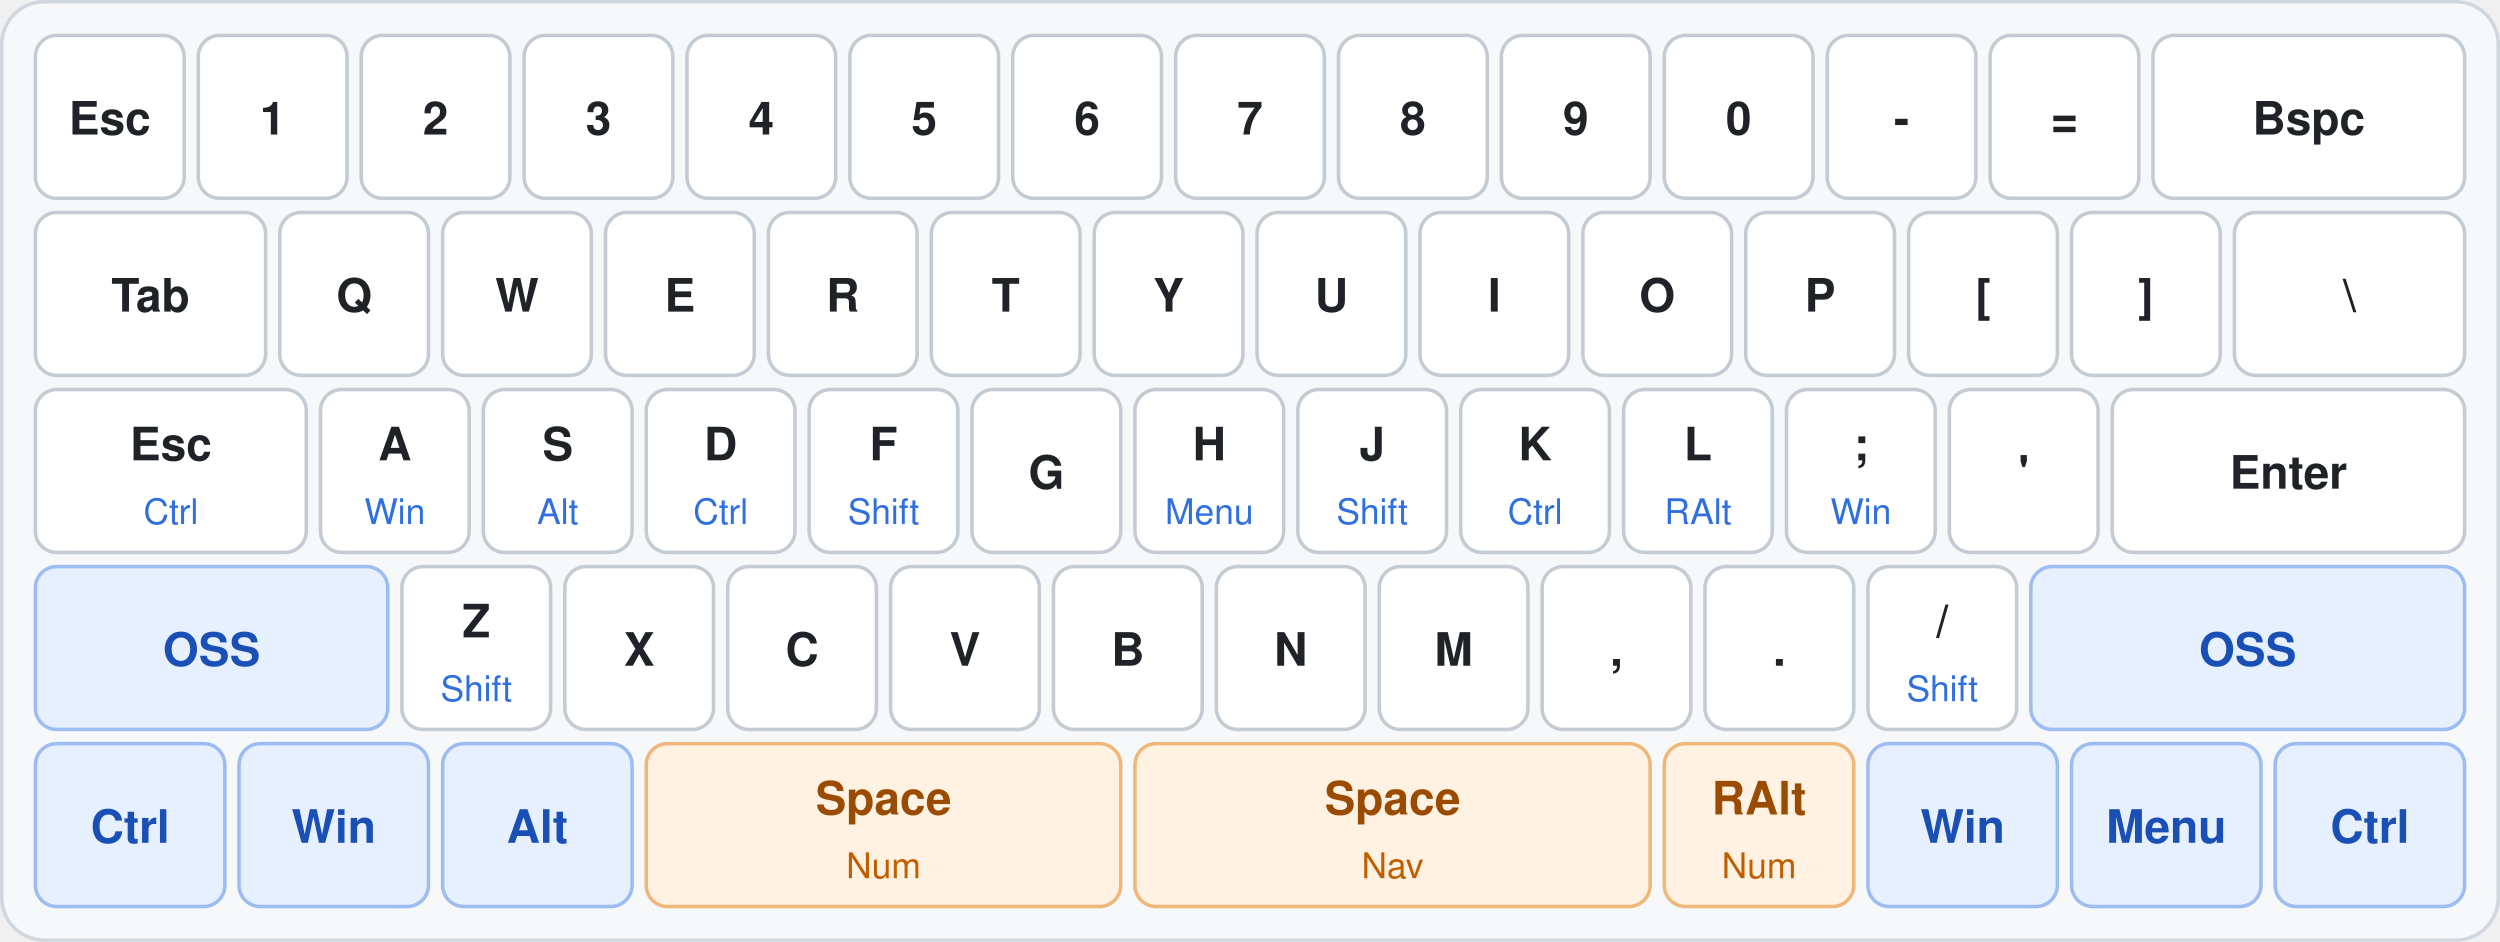
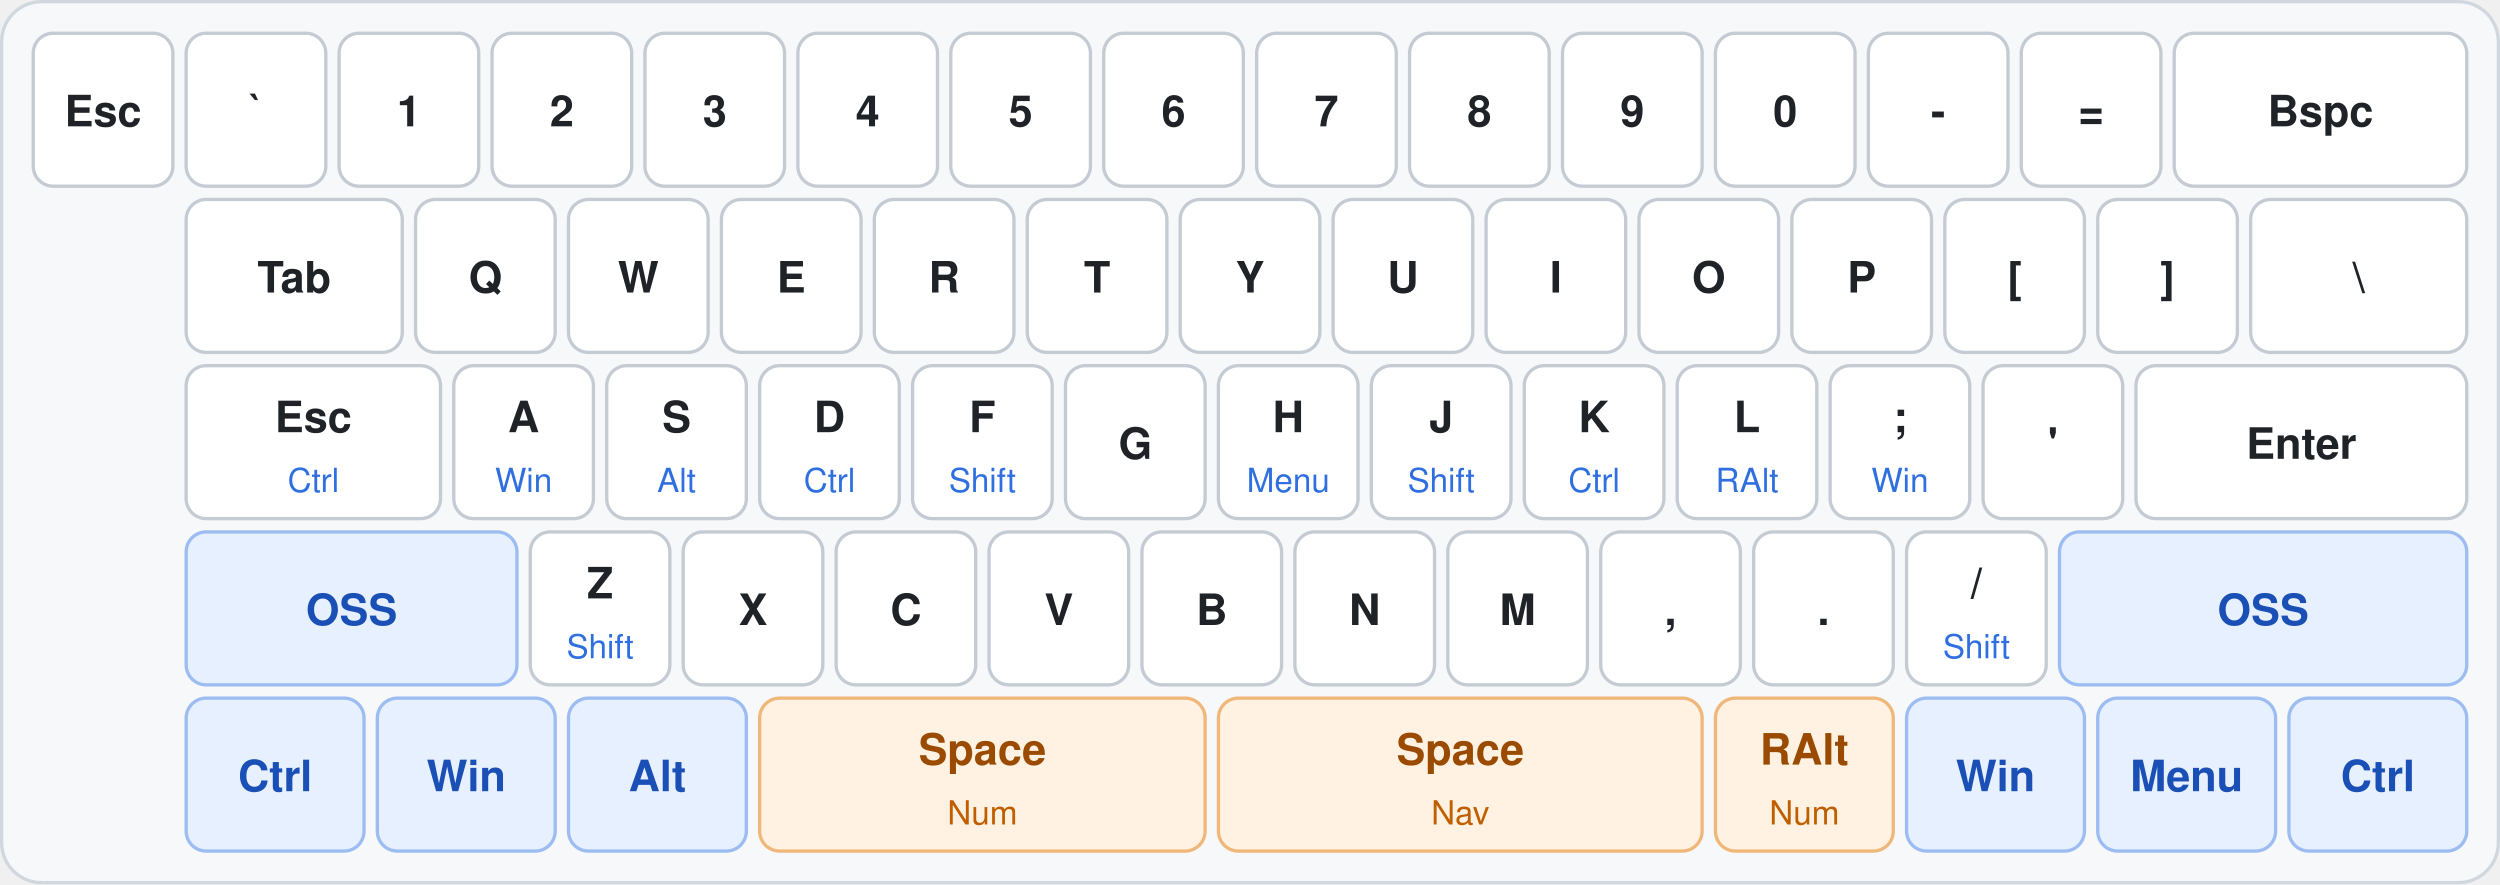
- <svg xmlns="http://www.w3.org/2000/svg" viewBox="0 0 706 266" width="706" height="266" role="img" aria-label="Base layer">
+ <svg xmlns="http://www.w3.org/2000/svg" viewBox="0 0 752 266" width="752" height="266" role="img" aria-label="Base layer">
  <style>
  .case { fill: #f6f8fa; stroke: #d0d7de; }
  .k    { fill: #ffffff; stroke: #c4cbd3; }
  .k.mod   { fill: #e7f0ff; stroke: #9dbcf2; }
  .k.layer { fill: #fff2e2; stroke: #f0b77a; }
  .k.held  { fill: #ffd8a8; stroke: #e8590c; stroke-width: 1.6; }
  .k.trans { fill: #f1f3f5; stroke: #d8dde3; stroke-dasharray: 3 3; }
  .k.off   { fill: #eceef1; stroke: #d8dde3; }
  .t    { fill: #1f2328; font: 600 13px system-ui, -apple-system, "Segoe UI", Helvetica, Arial, sans-serif; }
  .t.mod   { fill: #1a4fb5; }
  .t.layer { fill: #9a4b00; }
  .t.held  { fill: #8a3200; }
  .t.off   { fill: #9aa3ad; font-weight: 400; }
  .h    { font: 500 10px system-ui, -apple-system, "Segoe UI", Helvetica, Arial, sans-serif; }
  .h.mod   { fill: #2f6fdf; }
  .h.layer { fill: #c05f00; }
  .cap  { fill: #57606a; font: 400 11px system-ui, -apple-system, "Segoe UI", Helvetica, Arial, sans-serif; }
  .bub  { fill: #6e40c9; }
  .bt   { fill: #ffffff; font: 700 13px ui-monospace, "Cascadia Mono", Consolas, Menlo, monospace; }
  @media (prefers-color-scheme: dark) {
    .case { fill: #161b22; stroke: #30363d; }
    .k    { fill: #2d333b; stroke: #444c56; }
    .k.mod   { fill: #1c2d4d; stroke: #3d5f9c; }
    .k.layer { fill: #3b2a15; stroke: #8a5a24; }
    .k.held  { fill: #5c3410; stroke: #ff922b; }
    .k.trans { fill: #1c2128; stroke: #373e47; }
    .k.off   { fill: #1c2128; stroke: #373e47; }
    .t    { fill: #e6edf3; }
    .t.mod   { fill: #9cc1ff; }
    .t.layer { fill: #ffb366; }
    .t.held  { fill: #ffd8a8; }
    .t.off   { fill: #6e7681; }
    .h.mod   { fill: #7fadff; }
    .h.layer { fill: #ffa94d; }
    .cap  { fill: #8b949e; }
    .bub  { fill: #8957e5; }
  }
</style>
-   <rect class="case" x="0.5" y="0.5" width="705" height="265" rx="12" />
+   <rect class="case" x="0.5" y="0.5" width="751" height="265" rx="12" />
  <rect class="k " x="10" y="10" width="42" height="46" rx="6" />
  <text class="t " x="31" y="38" text-anchor="middle">Esc</text>
  <rect class="k " x="56" y="10" width="42" height="46" rx="6" />
-   <text class="t " x="77" y="38" text-anchor="middle">1</text>
+   <text class="t " x="77" y="38" text-anchor="middle">`</text>
  <rect class="k " x="102" y="10" width="42" height="46" rx="6" />
-   <text class="t " x="123" y="38" text-anchor="middle">2</text>
+   <text class="t " x="123" y="38" text-anchor="middle">1</text>
  <rect class="k " x="148" y="10" width="42" height="46" rx="6" />
-   <text class="t " x="169" y="38" text-anchor="middle">3</text>
+   <text class="t " x="169" y="38" text-anchor="middle">2</text>
  <rect class="k " x="194" y="10" width="42" height="46" rx="6" />
-   <text class="t " x="215" y="38" text-anchor="middle">4</text>
+   <text class="t " x="215" y="38" text-anchor="middle">3</text>
  <rect class="k " x="240" y="10" width="42" height="46" rx="6" />
-   <text class="t " x="261" y="38" text-anchor="middle">5</text>
+   <text class="t " x="261" y="38" text-anchor="middle">4</text>
  <rect class="k " x="286" y="10" width="42" height="46" rx="6" />
-   <text class="t " x="307" y="38" text-anchor="middle">6</text>
+   <text class="t " x="307" y="38" text-anchor="middle">5</text>
  <rect class="k " x="332" y="10" width="42" height="46" rx="6" />
-   <text class="t " x="353" y="38" text-anchor="middle">7</text>
+   <text class="t " x="353" y="38" text-anchor="middle">6</text>
  <rect class="k " x="378" y="10" width="42" height="46" rx="6" />
-   <text class="t " x="399" y="38" text-anchor="middle">8</text>
+   <text class="t " x="399" y="38" text-anchor="middle">7</text>
  <rect class="k " x="424" y="10" width="42" height="46" rx="6" />
-   <text class="t " x="445" y="38" text-anchor="middle">9</text>
+   <text class="t " x="445" y="38" text-anchor="middle">8</text>
  <rect class="k " x="470" y="10" width="42" height="46" rx="6" />
-   <text class="t " x="491" y="38" text-anchor="middle">0</text>
+   <text class="t " x="491" y="38" text-anchor="middle">9</text>
  <rect class="k " x="516" y="10" width="42" height="46" rx="6" />
-   <text class="t " x="537" y="38" text-anchor="middle">-</text>
+   <text class="t " x="537" y="38" text-anchor="middle">0</text>
  <rect class="k " x="562" y="10" width="42" height="46" rx="6" />
-   <text class="t " x="583" y="38" text-anchor="middle">=</text>
-   <rect class="k " x="608" y="10" width="88" height="46" rx="6" />
-   <text class="t " x="652" y="38" text-anchor="middle">Bspc</text>
-   <rect class="k " x="10" y="60" width="65" height="46" rx="6" />
-   <text class="t " x="42.5" y="88" text-anchor="middle">Tab</text>
-   <rect class="k " x="79" y="60" width="42" height="46" rx="6" />
-   <text class="t " x="100" y="88" text-anchor="middle">Q</text>
+   <text class="t " x="583" y="38" text-anchor="middle">-</text>
+   <rect class="k " x="608" y="10" width="42" height="46" rx="6" />
+   <text class="t " x="629" y="38" text-anchor="middle">=</text>
+   <rect class="k " x="654" y="10" width="88" height="46" rx="6" />
+   <text class="t " x="698" y="38" text-anchor="middle">Bspc</text>
+   <rect class="k " x="56" y="60" width="65" height="46" rx="6" />
+   <text class="t " x="88.5" y="88" text-anchor="middle">Tab</text>
  <rect class="k " x="125" y="60" width="42" height="46" rx="6" />
-   <text class="t " x="146" y="88" text-anchor="middle">W</text>
+   <text class="t " x="146" y="88" text-anchor="middle">Q</text>
  <rect class="k " x="171" y="60" width="42" height="46" rx="6" />
-   <text class="t " x="192" y="88" text-anchor="middle">E</text>
+   <text class="t " x="192" y="88" text-anchor="middle">W</text>
  <rect class="k " x="217" y="60" width="42" height="46" rx="6" />
-   <text class="t " x="238" y="88" text-anchor="middle">R</text>
+   <text class="t " x="238" y="88" text-anchor="middle">E</text>
  <rect class="k " x="263" y="60" width="42" height="46" rx="6" />
-   <text class="t " x="284" y="88" text-anchor="middle">T</text>
+   <text class="t " x="284" y="88" text-anchor="middle">R</text>
  <rect class="k " x="309" y="60" width="42" height="46" rx="6" />
-   <text class="t " x="330" y="88" text-anchor="middle">Y</text>
+   <text class="t " x="330" y="88" text-anchor="middle">T</text>
  <rect class="k " x="355" y="60" width="42" height="46" rx="6" />
-   <text class="t " x="376" y="88" text-anchor="middle">U</text>
+   <text class="t " x="376" y="88" text-anchor="middle">Y</text>
  <rect class="k " x="401" y="60" width="42" height="46" rx="6" />
-   <text class="t " x="422" y="88" text-anchor="middle">I</text>
+   <text class="t " x="422" y="88" text-anchor="middle">U</text>
  <rect class="k " x="447" y="60" width="42" height="46" rx="6" />
-   <text class="t " x="468" y="88" text-anchor="middle">O</text>
+   <text class="t " x="468" y="88" text-anchor="middle">I</text>
  <rect class="k " x="493" y="60" width="42" height="46" rx="6" />
-   <text class="t " x="514" y="88" text-anchor="middle">P</text>
+   <text class="t " x="514" y="88" text-anchor="middle">O</text>
  <rect class="k " x="539" y="60" width="42" height="46" rx="6" />
-   <text class="t " x="560" y="88" text-anchor="middle">[</text>
+   <text class="t " x="560" y="88" text-anchor="middle">P</text>
  <rect class="k " x="585" y="60" width="42" height="46" rx="6" />
-   <text class="t " x="606" y="88" text-anchor="middle">]</text>
-   <rect class="k " x="631" y="60" width="65" height="46" rx="6" />
-   <text class="t " x="663.5" y="88" text-anchor="middle">\</text>
-   <rect class="k " x="10" y="110" width="76.5" height="46" rx="6" />
-   <text class="t " x="48.25" y="130" text-anchor="middle">Esc</text>
-   <text class="h mod" x="48.25" y="148" text-anchor="middle">Ctrl</text>
-   <rect class="k " x="90.5" y="110" width="42" height="46" rx="6" />
-   <text class="t " x="111.5" y="130" text-anchor="middle">A</text>
-   <text class="h mod" x="111.5" y="148" text-anchor="middle">Win</text>
+   <text class="t " x="606" y="88" text-anchor="middle">[</text>
+   <rect class="k " x="631" y="60" width="42" height="46" rx="6" />
+   <text class="t " x="652" y="88" text-anchor="middle">]</text>
+   <rect class="k " x="677" y="60" width="65" height="46" rx="6" />
+   <text class="t " x="709.5" y="88" text-anchor="middle">\</text>
+   <rect class="k " x="56" y="110" width="76.5" height="46" rx="6" />
+   <text class="t " x="94.25" y="130" text-anchor="middle">Esc</text>
+   <text class="h mod" x="94.25" y="148" text-anchor="middle">Ctrl</text>
  <rect class="k " x="136.5" y="110" width="42" height="46" rx="6" />
-   <text class="t " x="157.5" y="130" text-anchor="middle">S</text>
-   <text class="h mod" x="157.5" y="148" text-anchor="middle">Alt</text>
+   <text class="t " x="157.5" y="130" text-anchor="middle">A</text>
+   <text class="h mod" x="157.5" y="148" text-anchor="middle">Win</text>
  <rect class="k " x="182.5" y="110" width="42" height="46" rx="6" />
-   <text class="t " x="203.5" y="130" text-anchor="middle">D</text>
-   <text class="h mod" x="203.5" y="148" text-anchor="middle">Ctrl</text>
+   <text class="t " x="203.5" y="130" text-anchor="middle">S</text>
+   <text class="h mod" x="203.5" y="148" text-anchor="middle">Alt</text>
  <rect class="k " x="228.5" y="110" width="42" height="46" rx="6" />
-   <text class="t " x="249.5" y="130" text-anchor="middle">F</text>
-   <text class="h mod" x="249.5" y="148" text-anchor="middle">Shift</text>
+   <text class="t " x="249.5" y="130" text-anchor="middle">D</text>
+   <text class="h mod" x="249.5" y="148" text-anchor="middle">Ctrl</text>
  <rect class="k " x="274.5" y="110" width="42" height="46" rx="6" />
-   <text class="t " x="295.5" y="138" text-anchor="middle">G</text>
+   <text class="t " x="295.5" y="130" text-anchor="middle">F</text>
+   <text class="h mod" x="295.5" y="148" text-anchor="middle">Shift</text>
  <rect class="k " x="320.5" y="110" width="42" height="46" rx="6" />
-   <text class="t " x="341.5" y="130" text-anchor="middle">H</text>
-   <text class="h mod" x="341.5" y="148" text-anchor="middle">Menu</text>
+   <text class="t " x="341.5" y="138" text-anchor="middle">G</text>
  <rect class="k " x="366.5" y="110" width="42" height="46" rx="6" />
-   <text class="t " x="387.5" y="130" text-anchor="middle">J</text>
-   <text class="h mod" x="387.5" y="148" text-anchor="middle">Shift</text>
+   <text class="t " x="387.5" y="130" text-anchor="middle">H</text>
+   <text class="h mod" x="387.5" y="148" text-anchor="middle">Menu</text>
  <rect class="k " x="412.5" y="110" width="42" height="46" rx="6" />
-   <text class="t " x="433.5" y="130" text-anchor="middle">K</text>
-   <text class="h mod" x="433.5" y="148" text-anchor="middle">Ctrl</text>
+   <text class="t " x="433.5" y="130" text-anchor="middle">J</text>
+   <text class="h mod" x="433.5" y="148" text-anchor="middle">Shift</text>
  <rect class="k " x="458.5" y="110" width="42" height="46" rx="6" />
-   <text class="t " x="479.5" y="130" text-anchor="middle">L</text>
-   <text class="h mod" x="479.5" y="148" text-anchor="middle">RAlt</text>
+   <text class="t " x="479.5" y="130" text-anchor="middle">K</text>
+   <text class="h mod" x="479.5" y="148" text-anchor="middle">Ctrl</text>
  <rect class="k " x="504.5" y="110" width="42" height="46" rx="6" />
-   <text class="t " x="525.5" y="130" text-anchor="middle">;</text>
-   <text class="h mod" x="525.5" y="148" text-anchor="middle">Win</text>
+   <text class="t " x="525.5" y="130" text-anchor="middle">L</text>
+   <text class="h mod" x="525.5" y="148" text-anchor="middle">RAlt</text>
  <rect class="k " x="550.5" y="110" width="42" height="46" rx="6" />
-   <text class="t " x="571.5" y="138" text-anchor="middle">'</text>
-   <rect class="k " x="596.5" y="110" width="99.5" height="46" rx="6" />
-   <text class="t " x="646.25" y="138" text-anchor="middle">Enter</text>
-   <rect class="k mod" x="10" y="160" width="99.5" height="46" rx="6" />
-   <text class="t mod" x="59.75" y="188" text-anchor="middle">OSS</text>
-   <rect class="k " x="113.5" y="160" width="42" height="46" rx="6" />
-   <text class="t " x="134.5" y="180" text-anchor="middle">Z</text>
-   <text class="h mod" x="134.5" y="198" text-anchor="middle">Shift</text>
+   <text class="t " x="571.5" y="130" text-anchor="middle">;</text>
+   <text class="h mod" x="571.5" y="148" text-anchor="middle">Win</text>
+   <rect class="k " x="596.5" y="110" width="42" height="46" rx="6" />
+   <text class="t " x="617.5" y="138" text-anchor="middle">'</text>
+   <rect class="k " x="642.5" y="110" width="99.5" height="46" rx="6" />
+   <text class="t " x="692.25" y="138" text-anchor="middle">Enter</text>
+   <rect class="k mod" x="56" y="160" width="99.5" height="46" rx="6" />
+   <text class="t mod" x="105.75" y="188" text-anchor="middle">OSS</text>
  <rect class="k " x="159.5" y="160" width="42" height="46" rx="6" />
-   <text class="t " x="180.5" y="188" text-anchor="middle">X</text>
+   <text class="t " x="180.5" y="180" text-anchor="middle">Z</text>
+   <text class="h mod" x="180.5" y="198" text-anchor="middle">Shift</text>
  <rect class="k " x="205.5" y="160" width="42" height="46" rx="6" />
-   <text class="t " x="226.5" y="188" text-anchor="middle">C</text>
+   <text class="t " x="226.5" y="188" text-anchor="middle">X</text>
  <rect class="k " x="251.5" y="160" width="42" height="46" rx="6" />
-   <text class="t " x="272.5" y="188" text-anchor="middle">V</text>
+   <text class="t " x="272.5" y="188" text-anchor="middle">C</text>
  <rect class="k " x="297.5" y="160" width="42" height="46" rx="6" />
-   <text class="t " x="318.5" y="188" text-anchor="middle">B</text>
+   <text class="t " x="318.5" y="188" text-anchor="middle">V</text>
  <rect class="k " x="343.5" y="160" width="42" height="46" rx="6" />
-   <text class="t " x="364.5" y="188" text-anchor="middle">N</text>
+   <text class="t " x="364.5" y="188" text-anchor="middle">B</text>
  <rect class="k " x="389.5" y="160" width="42" height="46" rx="6" />
-   <text class="t " x="410.5" y="188" text-anchor="middle">M</text>
+   <text class="t " x="410.5" y="188" text-anchor="middle">N</text>
  <rect class="k " x="435.5" y="160" width="42" height="46" rx="6" />
-   <text class="t " x="456.5" y="188" text-anchor="middle">,</text>
+   <text class="t " x="456.5" y="188" text-anchor="middle">M</text>
  <rect class="k " x="481.5" y="160" width="42" height="46" rx="6" />
-   <text class="t " x="502.5" y="188" text-anchor="middle">.</text>
+   <text class="t " x="502.5" y="188" text-anchor="middle">,</text>
  <rect class="k " x="527.5" y="160" width="42" height="46" rx="6" />
-   <text class="t " x="548.5" y="180" text-anchor="middle">/</text>
-   <text class="h mod" x="548.5" y="198" text-anchor="middle">Shift</text>
-   <rect class="k mod" x="573.5" y="160" width="122.5" height="46" rx="6" />
-   <text class="t mod" x="634.75" y="188" text-anchor="middle">OSS</text>
-   <rect class="k mod" x="10" y="210" width="53.5" height="46" rx="6" />
-   <text class="t mod" x="36.75" y="238" text-anchor="middle">Ctrl</text>
-   <rect class="k mod" x="67.5" y="210" width="53.5" height="46" rx="6" />
-   <text class="t mod" x="94.25" y="238" text-anchor="middle">Win</text>
-   <rect class="k mod" x="125" y="210" width="53.5" height="46" rx="6" />
-   <text class="t mod" x="151.75" y="238" text-anchor="middle">Alt</text>
-   <rect class="k layer" x="182.5" y="210" width="134" height="46" rx="6" />
-   <text class="t layer" x="249.5" y="230" text-anchor="middle">Space</text>
-   <text class="h layer" x="249.5" y="248" text-anchor="middle">Num</text>
-   <rect class="k layer" x="320.5" y="210" width="145.5" height="46" rx="6" />
-   <text class="t layer" x="393.25" y="230" text-anchor="middle">Space</text>
-   <text class="h layer" x="393.25" y="248" text-anchor="middle">Nav</text>
-   <rect class="k layer" x="470" y="210" width="53.5" height="46" rx="6" />
-   <text class="t layer" x="496.75" y="230" text-anchor="middle">RAlt</text>
-   <text class="h layer" x="496.75" y="248" text-anchor="middle">Num</text>
-   <rect class="k mod" x="527.5" y="210" width="53.5" height="46" rx="6" />
-   <text class="t mod" x="554.25" y="238" text-anchor="middle">Win</text>
-   <rect class="k mod" x="585" y="210" width="53.5" height="46" rx="6" />
-   <text class="t mod" x="611.75" y="238" text-anchor="middle">Menu</text>
-   <rect class="k mod" x="642.5" y="210" width="53.5" height="46" rx="6" />
-   <text class="t mod" x="669.25" y="238" text-anchor="middle">Ctrl</text>
+   <text class="t " x="548.5" y="188" text-anchor="middle">.</text>
+   <rect class="k " x="573.5" y="160" width="42" height="46" rx="6" />
+   <text class="t " x="594.5" y="180" text-anchor="middle">/</text>
+   <text class="h mod" x="594.5" y="198" text-anchor="middle">Shift</text>
+   <rect class="k mod" x="619.5" y="160" width="122.5" height="46" rx="6" />
+   <text class="t mod" x="680.75" y="188" text-anchor="middle">OSS</text>
+   <rect class="k mod" x="56" y="210" width="53.5" height="46" rx="6" />
+   <text class="t mod" x="82.75" y="238" text-anchor="middle">Ctrl</text>
+   <rect class="k mod" x="113.5" y="210" width="53.5" height="46" rx="6" />
+   <text class="t mod" x="140.25" y="238" text-anchor="middle">Win</text>
+   <rect class="k mod" x="171" y="210" width="53.5" height="46" rx="6" />
+   <text class="t mod" x="197.75" y="238" text-anchor="middle">Alt</text>
+   <rect class="k layer" x="228.5" y="210" width="134" height="46" rx="6" />
+   <text class="t layer" x="295.5" y="230" text-anchor="middle">Space</text>
+   <text class="h layer" x="295.5" y="248" text-anchor="middle">Num</text>
+   <rect class="k layer" x="366.5" y="210" width="145.5" height="46" rx="6" />
+   <text class="t layer" x="439.25" y="230" text-anchor="middle">Space</text>
+   <text class="h layer" x="439.25" y="248" text-anchor="middle">Nav</text>
+   <rect class="k layer" x="516" y="210" width="53.5" height="46" rx="6" />
+   <text class="t layer" x="542.75" y="230" text-anchor="middle">RAlt</text>
+   <text class="h layer" x="542.75" y="248" text-anchor="middle">Num</text>
+   <rect class="k mod" x="573.5" y="210" width="53.5" height="46" rx="6" />
+   <text class="t mod" x="600.25" y="238" text-anchor="middle">Win</text>
+   <rect class="k mod" x="631" y="210" width="53.5" height="46" rx="6" />
+   <text class="t mod" x="657.75" y="238" text-anchor="middle">Menu</text>
+   <rect class="k mod" x="688.5" y="210" width="53.5" height="46" rx="6" />
+   <text class="t mod" x="715.25" y="238" text-anchor="middle">Ctrl</text>
</svg>
